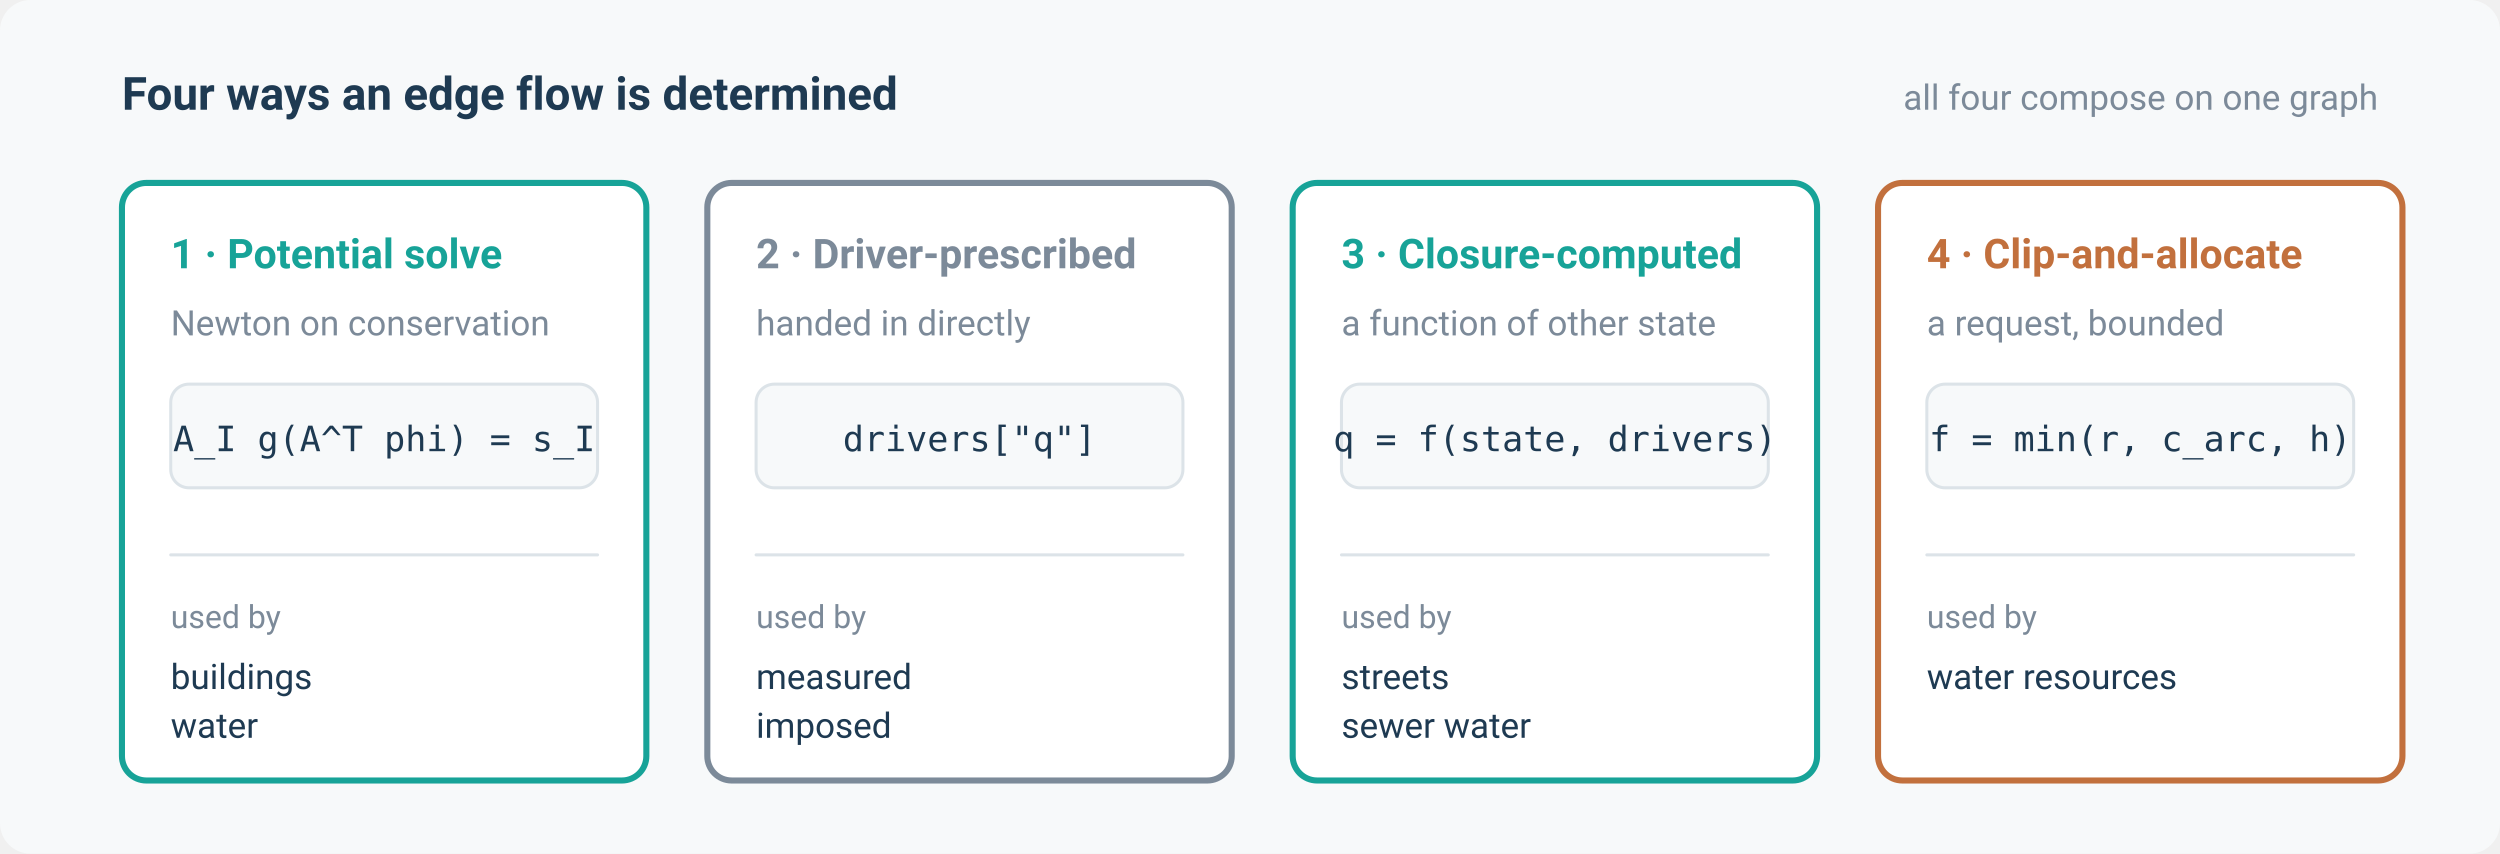
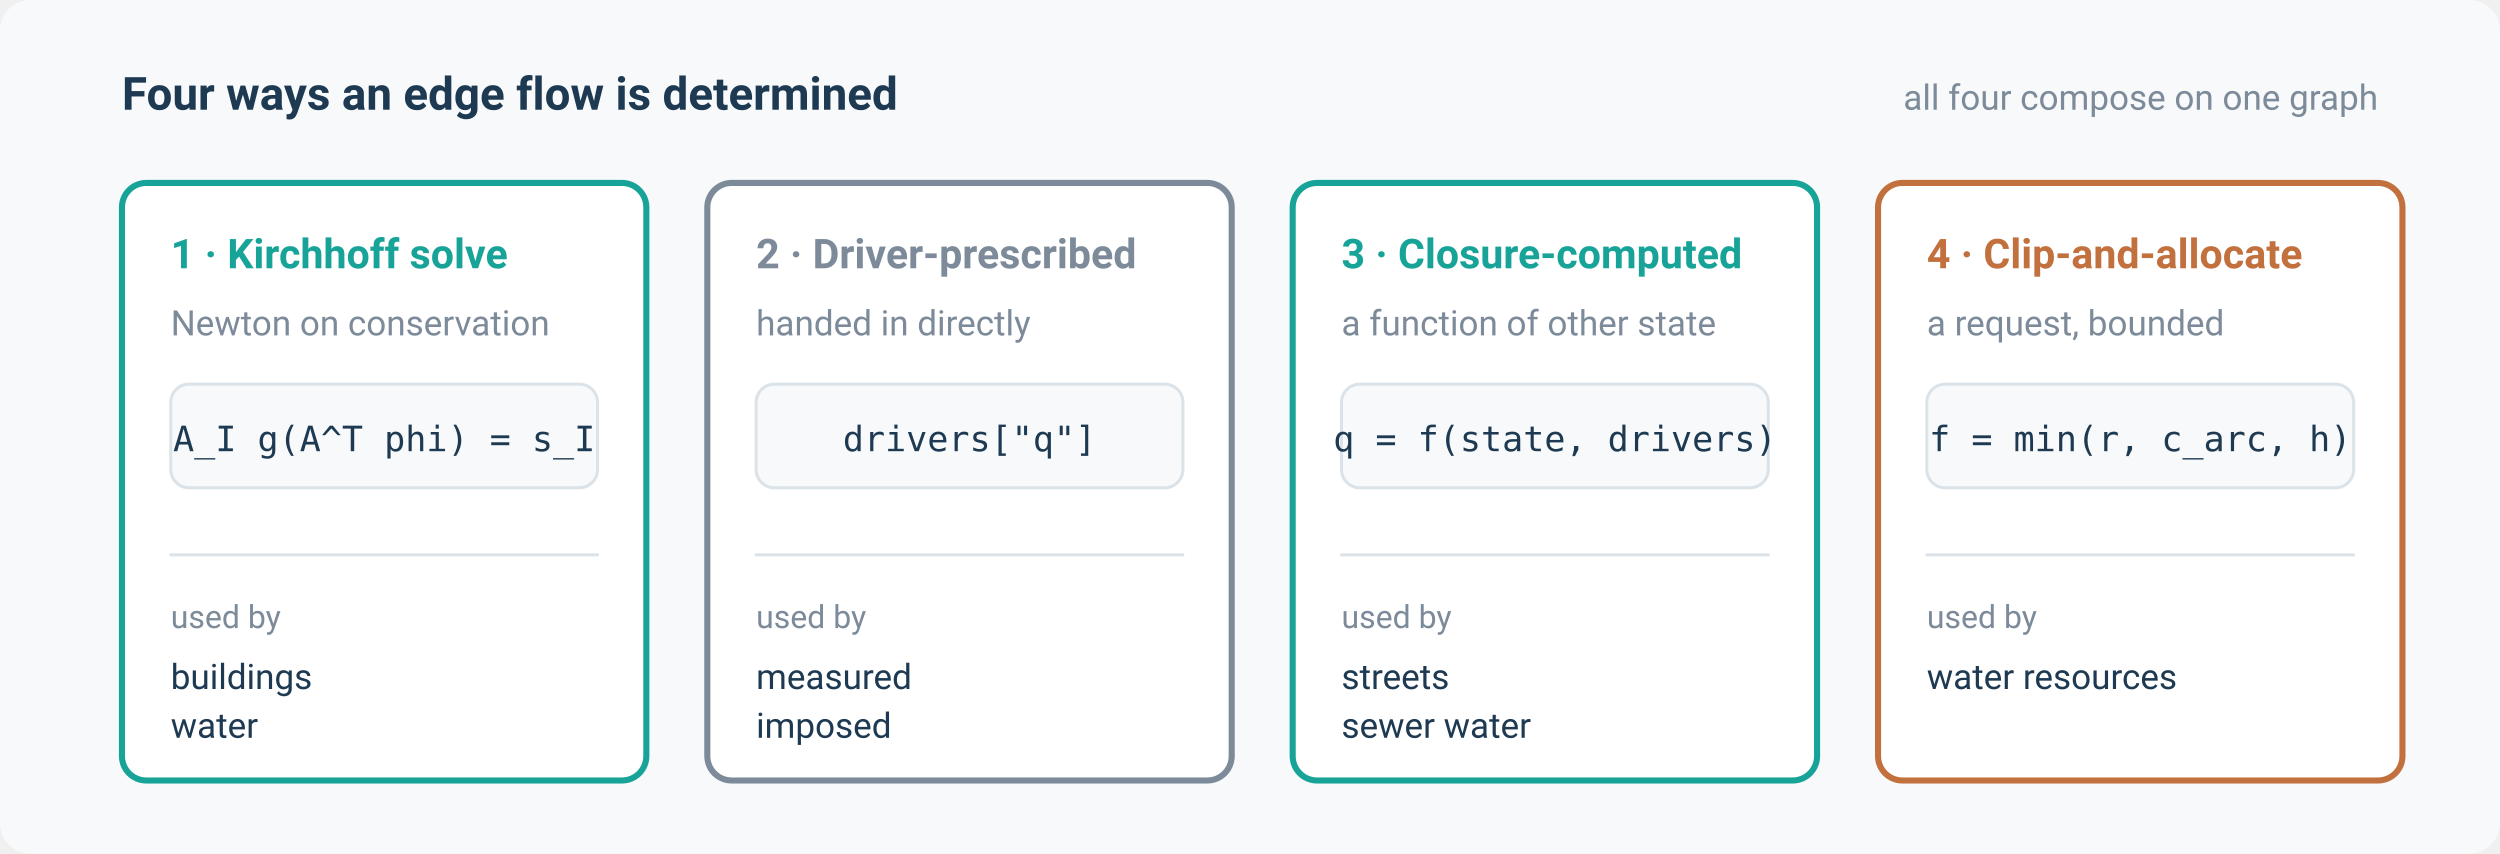
<svg xmlns="http://www.w3.org/2000/svg" viewBox="0 0 820 280" width="820" height="280" role="img" aria-labelledby="t d" font-family="system-ui, -apple-system, 'Segoe UI', Roboto, sans-serif">
  <rect width="820" height="280" rx="10" fill="#F7F9FA" />
  <defs>
    <marker id="ar" viewBox="0 0 10 10" refX="9" refY="5" markerWidth="6" markerHeight="6" orient="auto-start-reverse">
      <path d="M 0 0 L 10 5 L 0 10 z" fill="#17A398" />
    </marker>
    <marker id="arn" viewBox="0 0 10 10" refX="9" refY="5" markerWidth="6" markerHeight="6" orient="auto-start-reverse">
      <path d="M 0 0 L 10 5 L 0 10 z" fill="#1E3A52" />
    </marker>
    <marker id="arm" viewBox="0 0 10 10" refX="9" refY="5" markerWidth="6" markerHeight="6" orient="auto-start-reverse">
      <path d="M 0 0 L 10 5 L 0 10 z" fill="#7C8A99" />
    </marker>
    <marker id="arw" viewBox="0 0 10 10" refX="9" refY="5" markerWidth="6" markerHeight="6" orient="auto-start-reverse">
      <path d="M 0 0 L 10 5 L 0 10 z" fill="#C2703D" />
    </marker>
  </defs>
  <rect x="40" y="60" width="172" height="196" rx="8" fill="#FFFFFF" stroke="#17A398" stroke-width="2" />
-   <text x="56" y="88" font-size="13.5" fill="#17A398" text-anchor="start" font-weight="600" font-family="system-ui, -apple-system, 'Segoe UI', Roboto, sans-serif">1 · Potential solve</text>
+   <text x="56" y="88" font-size="13.5" fill="#17A398" text-anchor="start" font-weight="600" font-family="system-ui, -apple-system, 'Segoe UI', Roboto, sans-serif">1 · Kirchhoff solve</text>
  <text x="56" y="110" font-size="11.5" fill="#7C8A99" text-anchor="start" font-weight="400" font-family="system-ui, -apple-system, 'Segoe UI', Roboto, sans-serif">Newton on conservation</text>
  <rect x="56" y="126" width="140" height="34" rx="6" fill="#F7F9FA" stroke="#DCE3E8" stroke-width="1" />
  <text x="126" y="148" font-size="11.5" fill="#1E3A52" text-anchor="middle" font-weight="400" font-family="ui-monospace, 'JetBrains Mono', 'SF Mono', Menlo, monospace">A_I g(A^T phi) = s_I</text>
  <line x1="56" y1="182" x2="196" y2="182" stroke="#DCE3E8" stroke-width="1" stroke-linecap="round" />
  <text x="56" y="206" font-size="10.5" fill="#7C8A99" text-anchor="start" font-weight="400" font-family="system-ui, -apple-system, 'Segoe UI', Roboto, sans-serif">used by</text>
  <text x="56" y="226" font-size="11.5" fill="#1E3A52" text-anchor="start" font-weight="400" font-family="system-ui, -apple-system, 'Segoe UI', Roboto, sans-serif">buildings</text>
  <text x="56" y="242" font-size="11.5" fill="#1E3A52" text-anchor="start" font-weight="400" font-family="system-ui, -apple-system, 'Segoe UI', Roboto, sans-serif">water</text>
  <rect x="232" y="60" width="172" height="196" rx="8" fill="#FFFFFF" stroke="#7C8A99" stroke-width="2" />
  <text x="248" y="88" font-size="13.5" fill="#7C8A99" text-anchor="start" font-weight="600" font-family="system-ui, -apple-system, 'Segoe UI', Roboto, sans-serif">2 · Driver-prescribed</text>
  <text x="248" y="110" font-size="11.5" fill="#7C8A99" text-anchor="start" font-weight="400" font-family="system-ui, -apple-system, 'Segoe UI', Roboto, sans-serif">handed in directly</text>
  <rect x="248" y="126" width="140" height="34" rx="6" fill="#F7F9FA" stroke="#DCE3E8" stroke-width="1" />
  <text x="318" y="148" font-size="11.5" fill="#1E3A52" text-anchor="middle" font-weight="400" font-family="ui-monospace, 'JetBrains Mono', 'SF Mono', Menlo, monospace">drivers["q"]</text>
  <line x1="248" y1="182" x2="388" y2="182" stroke="#DCE3E8" stroke-width="1" stroke-linecap="round" />
  <text x="248" y="206" font-size="10.5" fill="#7C8A99" text-anchor="start" font-weight="400" font-family="system-ui, -apple-system, 'Segoe UI', Roboto, sans-serif">used by</text>
  <text x="248" y="226" font-size="11.5" fill="#1E3A52" text-anchor="start" font-weight="400" font-family="system-ui, -apple-system, 'Segoe UI', Roboto, sans-serif">measured</text>
  <text x="248" y="242" font-size="11.5" fill="#1E3A52" text-anchor="start" font-weight="400" font-family="system-ui, -apple-system, 'Segoe UI', Roboto, sans-serif">imposed</text>
  <rect x="424" y="60" width="172" height="196" rx="8" fill="#FFFFFF" stroke="#17A398" stroke-width="2" />
  <text x="440" y="88" font-size="13.5" fill="#17A398" text-anchor="start" font-weight="600" font-family="system-ui, -apple-system, 'Segoe UI', Roboto, sans-serif">3 · Closure-computed</text>
  <text x="440" y="110" font-size="11.5" fill="#7C8A99" text-anchor="start" font-weight="400" font-family="system-ui, -apple-system, 'Segoe UI', Roboto, sans-serif">a function of other state</text>
  <rect x="440" y="126" width="140" height="34" rx="6" fill="#F7F9FA" stroke="#DCE3E8" stroke-width="1" />
  <text x="510" y="148" font-size="11.5" fill="#1E3A52" text-anchor="middle" font-weight="400" font-family="ui-monospace, 'JetBrains Mono', 'SF Mono', Menlo, monospace">q = f(state, drivers)</text>
  <line x1="440" y1="182" x2="580" y2="182" stroke="#DCE3E8" stroke-width="1" stroke-linecap="round" />
  <text x="440" y="206" font-size="10.5" fill="#7C8A99" text-anchor="start" font-weight="400" font-family="system-ui, -apple-system, 'Segoe UI', Roboto, sans-serif">used by</text>
  <text x="440" y="226" font-size="11.5" fill="#1E3A52" text-anchor="start" font-weight="400" font-family="system-ui, -apple-system, 'Segoe UI', Roboto, sans-serif">streets</text>
  <text x="440" y="242" font-size="11.5" fill="#1E3A52" text-anchor="start" font-weight="400" font-family="system-ui, -apple-system, 'Segoe UI', Roboto, sans-serif">sewer water</text>
  <rect x="616" y="60" width="172" height="196" rx="8" fill="#FFFFFF" stroke="#C2703D" stroke-width="2" />
  <text x="632" y="88" font-size="13.5" fill="#C2703D" text-anchor="start" font-weight="600" font-family="system-ui, -apple-system, 'Segoe UI', Roboto, sans-serif">4 · Clip-and-allocate</text>
  <text x="632" y="110" font-size="11.5" fill="#7C8A99" text-anchor="start" font-weight="400" font-family="system-ui, -apple-system, 'Segoe UI', Roboto, sans-serif">a request, bounded</text>
  <rect x="632" y="126" width="140" height="34" rx="6" fill="#F7F9FA" stroke="#DCE3E8" stroke-width="1" />
  <text x="702" y="148" font-size="11.5" fill="#1E3A52" text-anchor="middle" font-weight="400" font-family="ui-monospace, 'JetBrains Mono', 'SF Mono', Menlo, monospace">f = min(r, c_arc, h)</text>
  <line x1="632" y1="182" x2="772" y2="182" stroke="#DCE3E8" stroke-width="1" stroke-linecap="round" />
  <text x="632" y="206" font-size="10.5" fill="#7C8A99" text-anchor="start" font-weight="400" font-family="system-ui, -apple-system, 'Segoe UI', Roboto, sans-serif">used by</text>
  <text x="632" y="226" font-size="11.5" fill="#1E3A52" text-anchor="start" font-weight="400" font-family="system-ui, -apple-system, 'Segoe UI', Roboto, sans-serif">water resources</text>
  <text x="40" y="36" font-size="15" fill="#1E3A52" text-anchor="start" font-weight="600" font-family="system-ui, -apple-system, 'Segoe UI', Roboto, sans-serif">Four ways an edge flow is determined</text>
  <text x="780" y="36" font-size="11.5" fill="#7C8A99" text-anchor="end" font-weight="400" font-family="system-ui, -apple-system, 'Segoe UI', Roboto, sans-serif">all four compose on one graph</text>
</svg>
